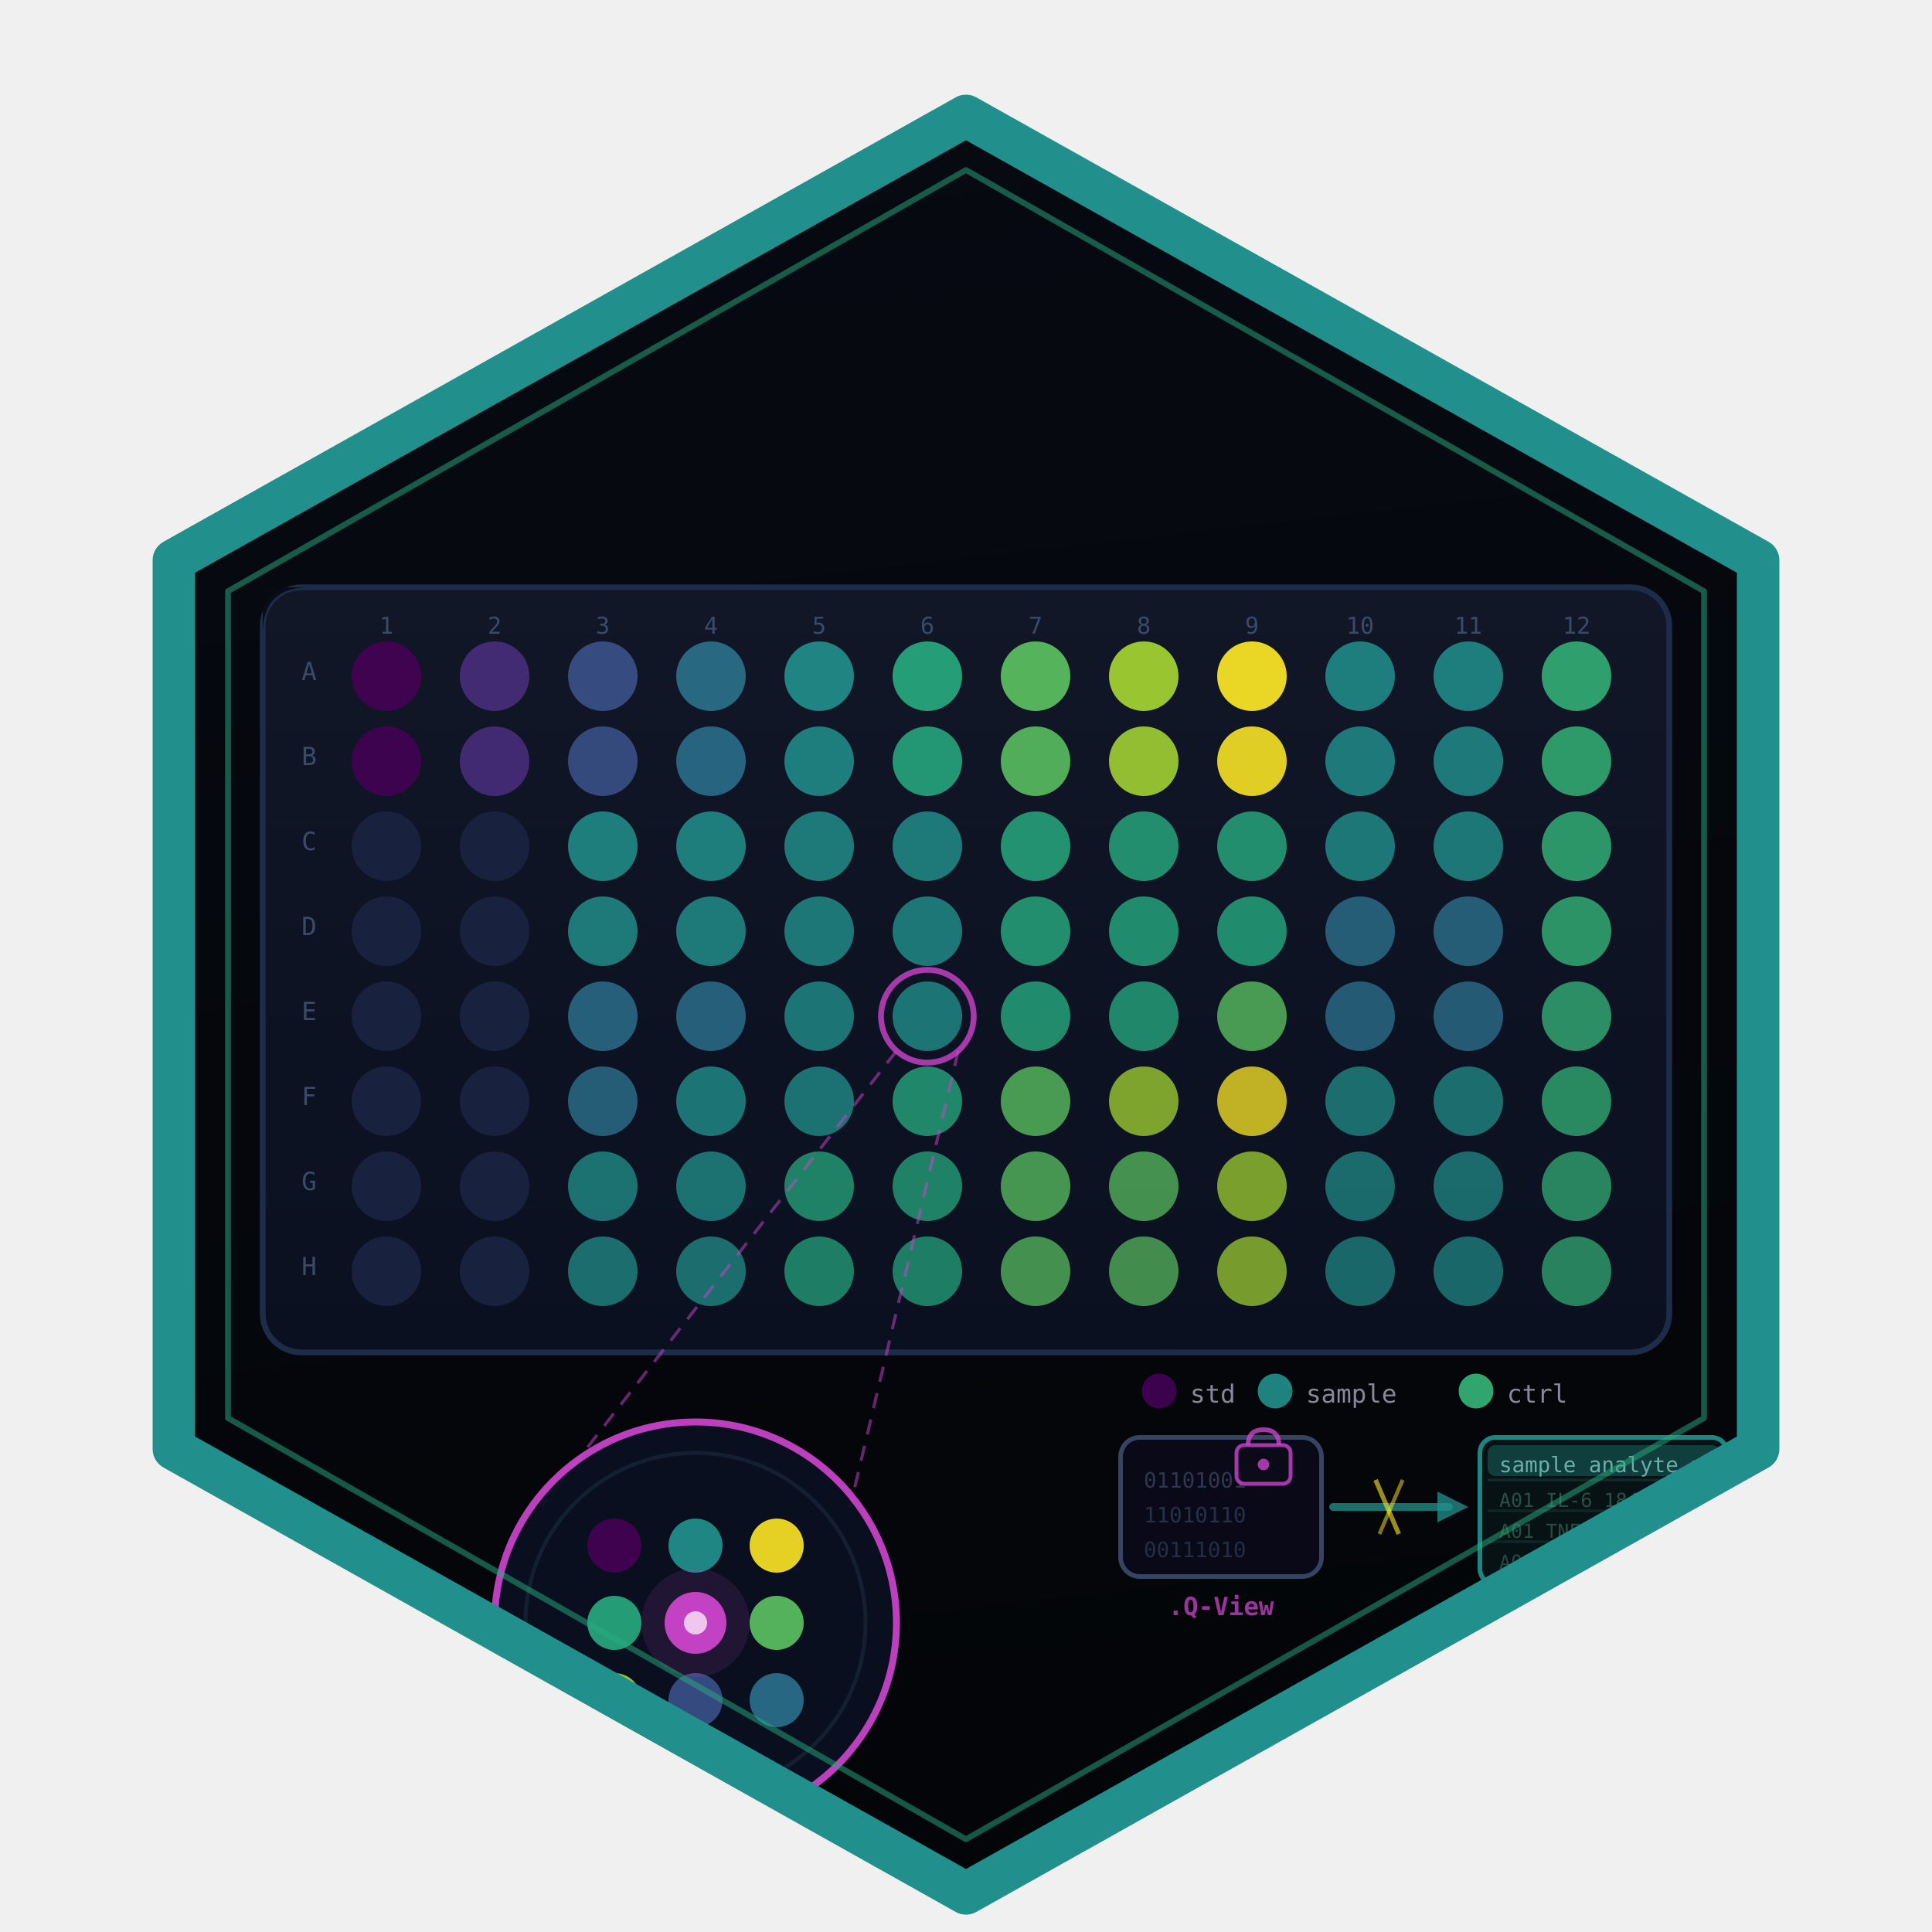
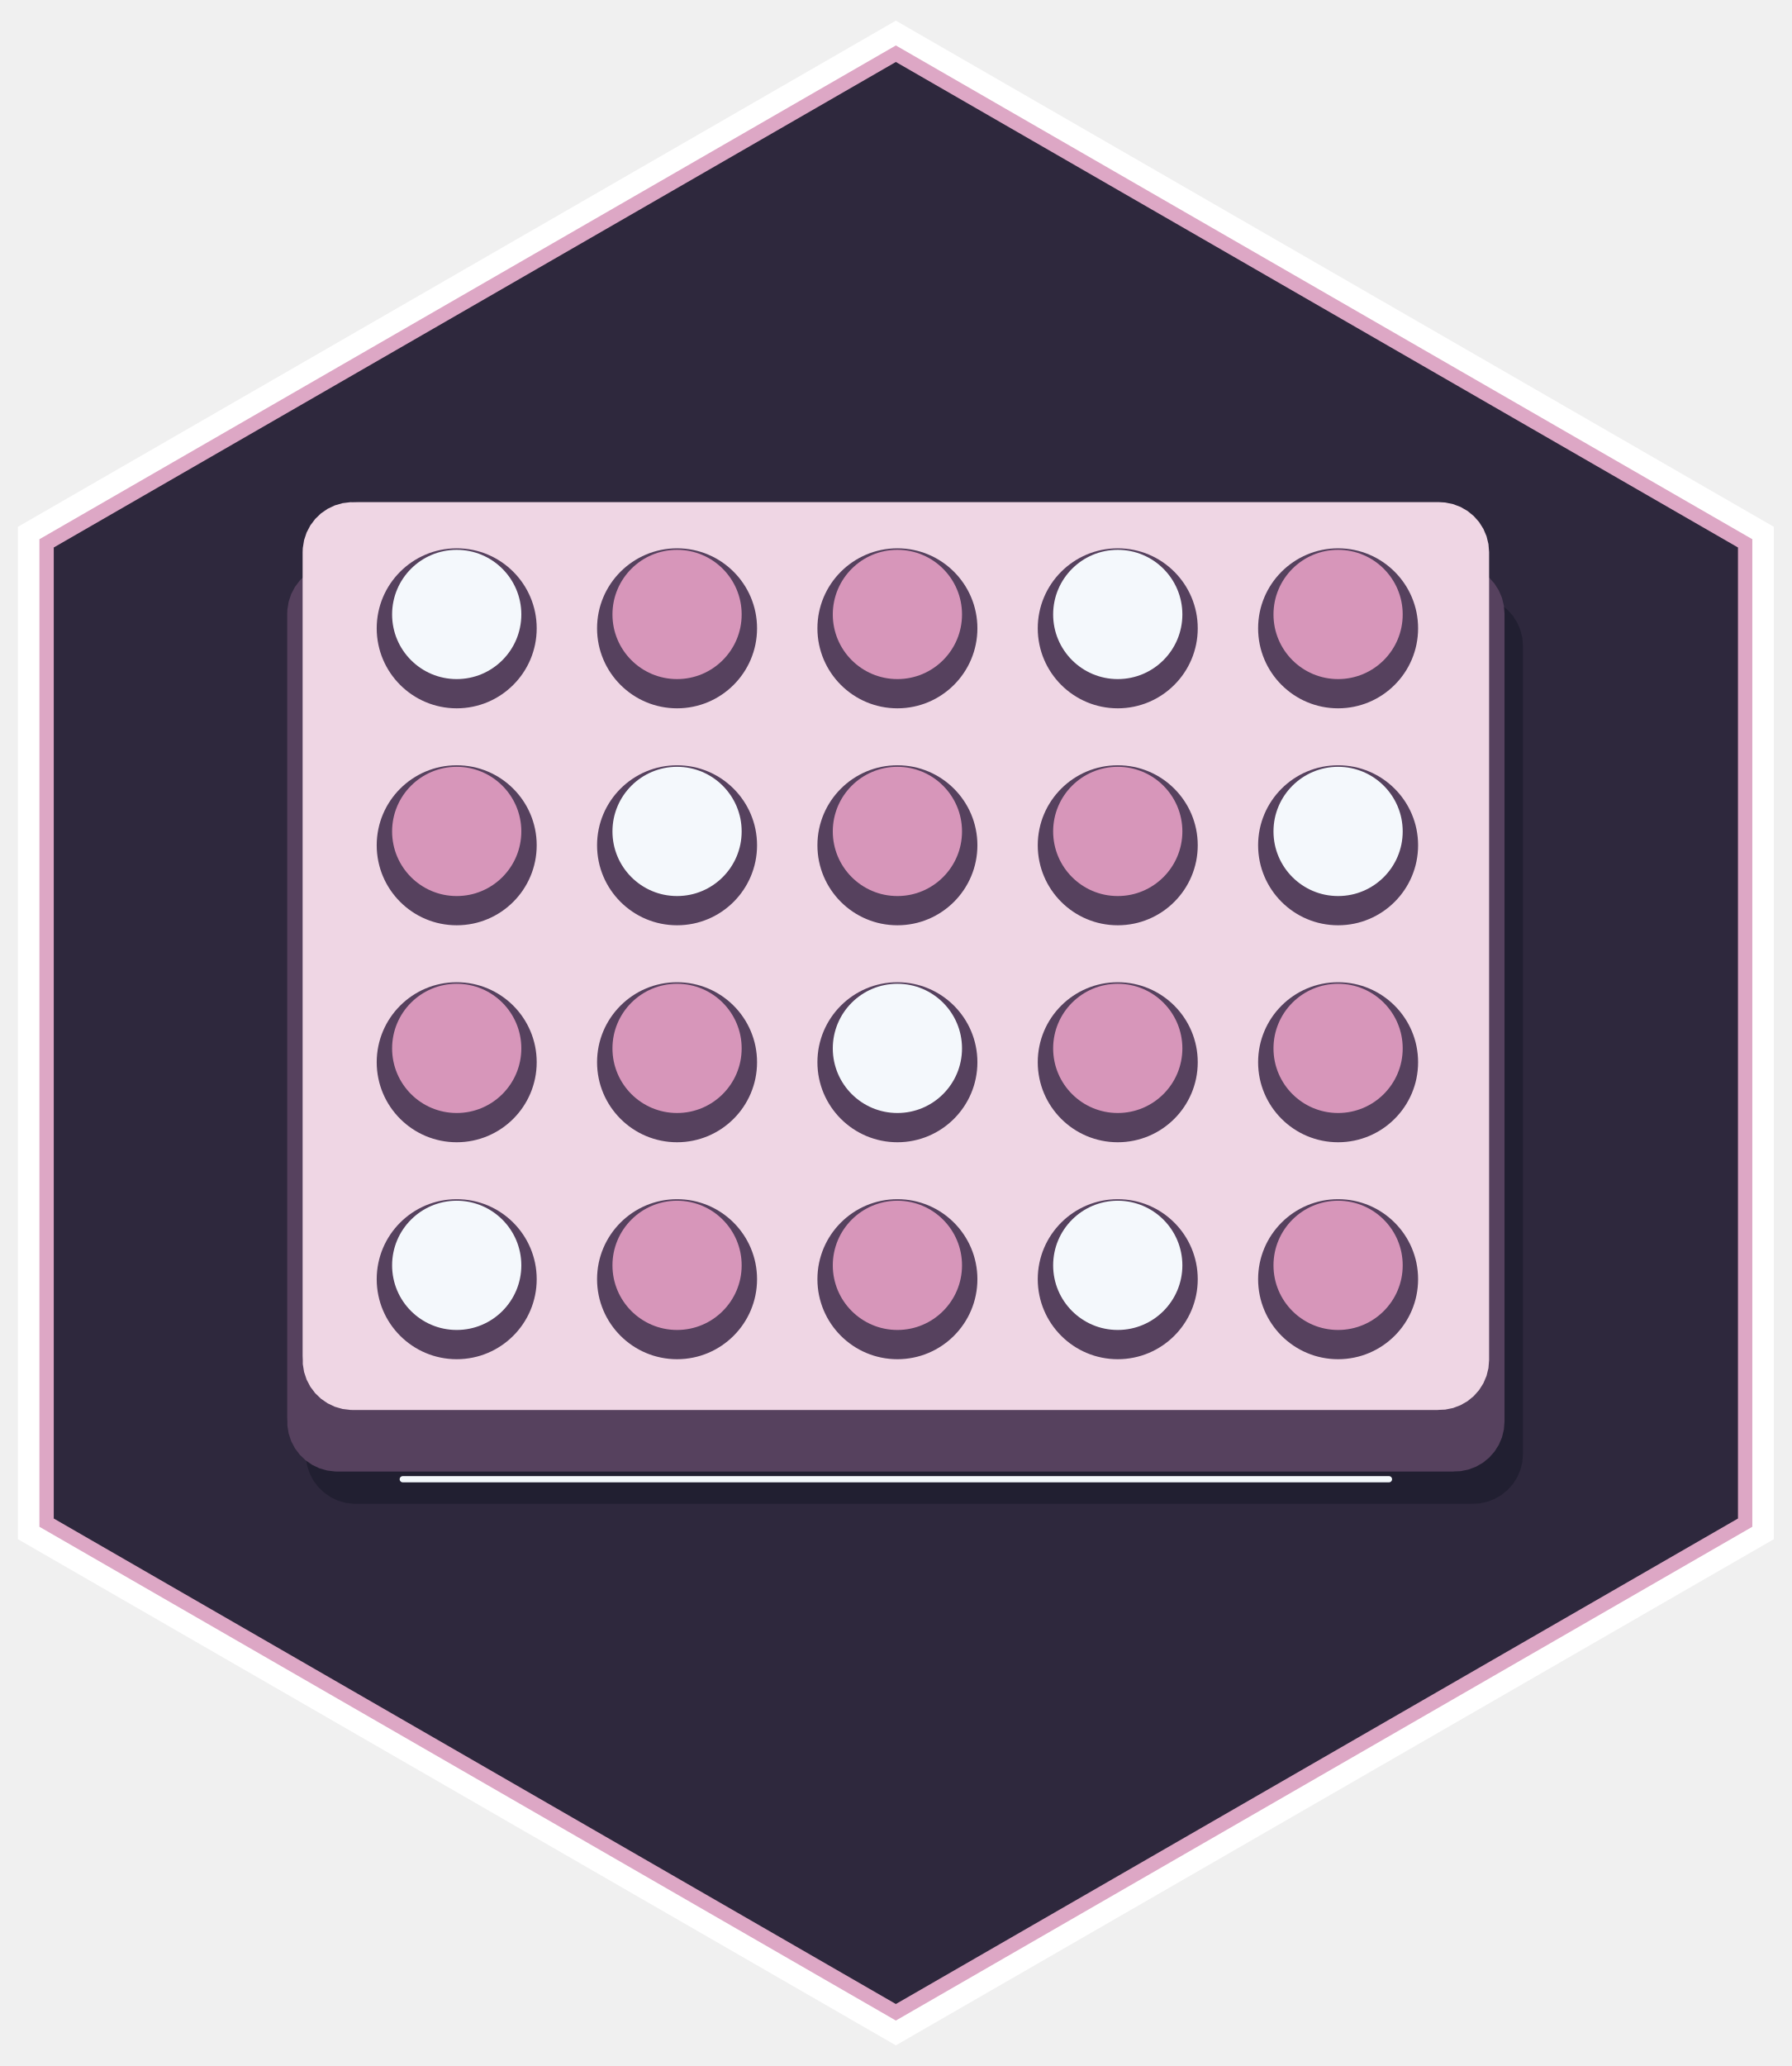
- <svg xmlns="http://www.w3.org/2000/svg" width="500" height="500" viewBox="0 0 500 500">
-   <defs>
-     <linearGradient id="bgqvp" x1="0" y1="0" x2="0.1" y2="1">
-       <stop offset="0%" stop-color="#070a12" />
-       <stop offset="100%" stop-color="#030508" />
-     </linearGradient>
-     <linearGradient id="plategrad" x1="0" y1="0" x2="0" y2="1">
-       <stop offset="0%" stop-color="#111828" />
-       <stop offset="100%" stop-color="#0a1020" />
-     </linearGradient>
-     <clipPath id="hexqvp">
-       <polygon points="250,30 455,145 455,375 250,490 45,375 45,145" />
-     </clipPath>
-   </defs>
-   <polygon points="250,30 455,145 455,375 250,490 45,375 45,145" fill="url(#bgqvp)" />
-   <g clip-path="url(#hexqvp)">
-     <rect x="68" y="152" width="364" height="198" rx="10" fill="url(#plategrad)" stroke="#1e2d4a" stroke-width="1.5" opacity="0.97" />
-     <path d="M 68,164 Q 68,152 80,152 L 68,152 Z" fill="#070a12" opacity="0.9" />
-     <text font-family="monospace" font-size="6.5" fill="#3a4a6a" text-anchor="middle" x="80" y="176">A</text>
-     <text font-family="monospace" font-size="6.5" fill="#3a4a6a" text-anchor="middle" x="80" y="198">B</text>
-     <text font-family="monospace" font-size="6.5" fill="#3a4a6a" text-anchor="middle" x="80" y="220">C</text>
-     <text font-family="monospace" font-size="6.5" fill="#3a4a6a" text-anchor="middle" x="80" y="242">D</text>
-     <text font-family="monospace" font-size="6.5" fill="#3a4a6a" text-anchor="middle" x="80" y="264">E</text>
-     <text font-family="monospace" font-size="6.5" fill="#3a4a6a" text-anchor="middle" x="80" y="286">F</text>
-     <text font-family="monospace" font-size="6.5" fill="#3a4a6a" text-anchor="middle" x="80" y="308">G</text>
-     <text font-family="monospace" font-size="6.5" fill="#3a4a6a" text-anchor="middle" x="80" y="330">H</text>
-     <text font-family="monospace" font-size="6" fill="#3a4a6a" text-anchor="middle" x="100" y="164">1</text>
-     <text font-family="monospace" font-size="6" fill="#3a4a6a" text-anchor="middle" x="128" y="164">2</text>
-     <text font-family="monospace" font-size="6" fill="#3a4a6a" text-anchor="middle" x="156" y="164">3</text>
-     <text font-family="monospace" font-size="6" fill="#3a4a6a" text-anchor="middle" x="184" y="164">4</text>
-     <text font-family="monospace" font-size="6" fill="#3a4a6a" text-anchor="middle" x="212" y="164">5</text>
-     <text font-family="monospace" font-size="6" fill="#3a4a6a" text-anchor="middle" x="240" y="164">6</text>
-     <text font-family="monospace" font-size="6" fill="#3a4a6a" text-anchor="middle" x="268" y="164">7</text>
-     <text font-family="monospace" font-size="6" fill="#3a4a6a" text-anchor="middle" x="296" y="164">8</text>
-     <text font-family="monospace" font-size="6" fill="#3a4a6a" text-anchor="middle" x="324" y="164">9</text>
-     <text font-family="monospace" font-size="6" fill="#3a4a6a" text-anchor="middle" x="352" y="164">10</text>
-     <text font-family="monospace" font-size="6" fill="#3a4a6a" text-anchor="middle" x="380" y="164">11</text>
-     <text font-family="monospace" font-size="6" fill="#3a4a6a" text-anchor="middle" x="408" y="164">12</text>
-     <circle cx="100" cy="175" r="9" fill="#440154" opacity="0.92" />
-     <circle cx="128" cy="175" r="9" fill="#472D7B" opacity="0.9" />
-     <circle cx="156" cy="175" r="9" fill="#3B528B" opacity="0.88" />
-     <circle cx="184" cy="175" r="9" fill="#2C728E" opacity="0.88" />
-     <circle cx="212" cy="175" r="9" fill="#21908C" opacity="0.9" />
-     <circle cx="240" cy="175" r="9" fill="#27AD81" opacity="0.9" />
-     <circle cx="268" cy="175" r="9" fill="#5DC863" opacity="0.88" />
-     <circle cx="296" cy="175" r="9" fill="#AADC32" opacity="0.88" />
-     <circle cx="324" cy="175" r="9" fill="#FDE725" opacity="0.92" />
-     <circle cx="352" cy="175" r="9" fill="#21908C" opacity="0.85" />
-     <circle cx="380" cy="175" r="9" fill="#21908C" opacity="0.85" />
-     <circle cx="408" cy="175" r="9" fill="#35B779" opacity="0.85" />
-     <circle cx="100" cy="197" r="9" fill="#440154" opacity="0.88" />
-     <circle cx="128" cy="197" r="9" fill="#472D7B" opacity="0.88" />
-     <circle cx="156" cy="197" r="9" fill="#3B528B" opacity="0.85" />
-     <circle cx="184" cy="197" r="9" fill="#2C728E" opacity="0.85" />
-     <circle cx="212" cy="197" r="9" fill="#21908C" opacity="0.85" />
-     <circle cx="240" cy="197" r="9" fill="#27AD81" opacity="0.85" />
-     <circle cx="268" cy="197" r="9" fill="#5DC863" opacity="0.85" />
-     <circle cx="296" cy="197" r="9" fill="#AADC32" opacity="0.85" />
-     <circle cx="324" cy="197" r="9" fill="#FDE725" opacity="0.88" />
-     <circle cx="352" cy="197" r="9" fill="#21908C" opacity="0.82" />
-     <circle cx="380" cy="197" r="9" fill="#21908C" opacity="0.82" />
-     <circle cx="408" cy="197" r="9" fill="#35B779" opacity="0.82" />
-     <circle cx="100" cy="219" r="9" fill="#1a2240" opacity="0.9" />
-     <circle cx="128" cy="219" r="9" fill="#1a2240" opacity="0.9" />
-     <circle cx="156" cy="219" r="9" fill="#21908C" opacity="0.85" />
-     <circle cx="184" cy="219" r="9" fill="#21908C" opacity="0.85" />
-     <circle cx="212" cy="219" r="9" fill="#21908C" opacity="0.82" />
-     <circle cx="240" cy="219" r="9" fill="#21908C" opacity="0.82" />
-     <circle cx="268" cy="219" r="9" fill="#27AD81" opacity="0.82" />
-     <circle cx="296" cy="219" r="9" fill="#27AD81" opacity="0.8" />
-     <circle cx="324" cy="219" r="9" fill="#27AD81" opacity="0.8" />
-     <circle cx="352" cy="219" r="9" fill="#21908C" opacity="0.8" />
-     <circle cx="380" cy="219" r="9" fill="#21908C" opacity="0.8" />
-     <circle cx="408" cy="219" r="9" fill="#35B779" opacity="0.8" />
-     <circle cx="100" cy="241" r="9" fill="#1a2240" opacity="0.9" />
-     <circle cx="128" cy="241" r="9" fill="#1a2240" opacity="0.9" />
-     <circle cx="156" cy="241" r="9" fill="#21908C" opacity="0.82" />
-     <circle cx="184" cy="241" r="9" fill="#21908C" opacity="0.82" />
-     <circle cx="212" cy="241" r="9" fill="#21908C" opacity="0.8" />
-     <circle cx="240" cy="241" r="9" fill="#21908C" opacity="0.8" />
-     <circle cx="268" cy="241" r="9" fill="#27AD81" opacity="0.8" />
-     <circle cx="296" cy="241" r="9" fill="#27AD81" opacity="0.78" />
-     <circle cx="324" cy="241" r="9" fill="#27AD81" opacity="0.78" />
-     <circle cx="352" cy="241" r="9" fill="#2C728E" opacity="0.78" />
-     <circle cx="380" cy="241" r="9" fill="#2C728E" opacity="0.78" />
-     <circle cx="408" cy="241" r="9" fill="#35B779" opacity="0.78" />
-     <circle cx="100" cy="263" r="9" fill="#1a2240" opacity="0.9" />
-     <circle cx="128" cy="263" r="9" fill="#1a2240" opacity="0.9" />
-     <circle cx="156" cy="263" r="9" fill="#2C728E" opacity="0.8" />
-     <circle cx="184" cy="263" r="9" fill="#2C728E" opacity="0.8" />
-     <circle cx="212" cy="263" r="9" fill="#21908C" opacity="0.78" />
-     <circle cx="240" cy="263" r="9" fill="#21908C" opacity="0.78" />
-     <circle cx="268" cy="263" r="9" fill="#27AD81" opacity="0.78" />
-     <circle cx="296" cy="263" r="9" fill="#27AD81" opacity="0.75" />
-     <circle cx="324" cy="263" r="9" fill="#5DC863" opacity="0.75" />
-     <circle cx="352" cy="263" r="9" fill="#2C728E" opacity="0.75" />
-     <circle cx="380" cy="263" r="9" fill="#2C728E" opacity="0.75" />
-     <circle cx="408" cy="263" r="9" fill="#35B779" opacity="0.75" />
-     <circle cx="100" cy="285" r="9" fill="#1a2240" opacity="0.9" />
-     <circle cx="128" cy="285" r="9" fill="#1a2240" opacity="0.9" />
-     <circle cx="156" cy="285" r="9" fill="#2C728E" opacity="0.78" />
-     <circle cx="184" cy="285" r="9" fill="#21908C" opacity="0.78" />
-     <circle cx="212" cy="285" r="9" fill="#21908C" opacity="0.75" />
-     <circle cx="240" cy="285" r="9" fill="#27AD81" opacity="0.75" />
-     <circle cx="268" cy="285" r="9" fill="#5DC863" opacity="0.75" />
-     <circle cx="296" cy="285" r="9" fill="#AADC32" opacity="0.72" />
-     <circle cx="324" cy="285" r="9" fill="#FDE725" opacity="0.75" />
-     <circle cx="352" cy="285" r="9" fill="#21908C" opacity="0.72" />
-     <circle cx="380" cy="285" r="9" fill="#21908C" opacity="0.72" />
-     <circle cx="408" cy="285" r="9" fill="#35B779" opacity="0.72" />
-     <circle cx="100" cy="307" r="9" fill="#1a2240" opacity="0.9" />
-     <circle cx="128" cy="307" r="9" fill="#1a2240" opacity="0.9" />
-     <circle cx="156" cy="307" r="9" fill="#21908C" opacity="0.75" />
-     <circle cx="184" cy="307" r="9" fill="#21908C" opacity="0.75" />
-     <circle cx="212" cy="307" r="9" fill="#27AD81" opacity="0.72" />
-     <circle cx="240" cy="307" r="9" fill="#27AD81" opacity="0.72" />
-     <circle cx="268" cy="307" r="9" fill="#5DC863" opacity="0.72" />
-     <circle cx="296" cy="307" r="9" fill="#5DC863" opacity="0.7" />
-     <circle cx="324" cy="307" r="9" fill="#AADC32" opacity="0.7" />
-     <circle cx="352" cy="307" r="9" fill="#21908C" opacity="0.7" />
-     <circle cx="380" cy="307" r="9" fill="#21908C" opacity="0.7" />
-     <circle cx="408" cy="307" r="9" fill="#35B779" opacity="0.7" />
-     <circle cx="100" cy="329" r="9" fill="#1a2240" opacity="0.9" />
-     <circle cx="128" cy="329" r="9" fill="#1a2240" opacity="0.9" />
-     <circle cx="156" cy="329" r="9" fill="#21908C" opacity="0.72" />
-     <circle cx="184" cy="329" r="9" fill="#21908C" opacity="0.72" />
-     <circle cx="212" cy="329" r="9" fill="#27AD81" opacity="0.7" />
-     <circle cx="240" cy="329" r="9" fill="#27AD81" opacity="0.7" />
-     <circle cx="268" cy="329" r="9" fill="#5DC863" opacity="0.7" />
-     <circle cx="296" cy="329" r="9" fill="#5DC863" opacity="0.68" />
-     <circle cx="324" cy="329" r="9" fill="#AADC32" opacity="0.68" />
-     <circle cx="352" cy="329" r="9" fill="#21908C" opacity="0.68" />
-     <circle cx="380" cy="329" r="9" fill="#21908C" opacity="0.68" />
-     <circle cx="408" cy="329" r="9" fill="#35B779" opacity="0.68" />
-     <circle cx="240" cy="263" r="12" fill="none" stroke="#CC44CC" stroke-width="1.5" opacity="0.8" />
-     <line x1="232" y1="272" x2="140" y2="390" stroke="#CC44CC" stroke-width="0.8" stroke-dasharray="4 3" opacity="0.5" />
-     <line x1="248" y1="272" x2="220" y2="390" stroke="#CC44CC" stroke-width="0.8" stroke-dasharray="4 3" opacity="0.5" />
-     <circle cx="180" cy="420" r="52" fill="#0a1020" stroke="#CC44CC" stroke-width="1.8" opacity="0.92" />
-     <circle cx="180" cy="420" r="44" fill="none" stroke="#1a2a40" stroke-width="1" opacity="0.6" />
-     <circle cx="159" cy="400" r="7" fill="#440154" opacity="0.9" />
-     <circle cx="180" cy="400" r="7" fill="#21908C" opacity="0.92" />
-     <circle cx="201" cy="400" r="7" fill="#FDE725" opacity="0.9" />
-     <circle cx="159" cy="420" r="7" fill="#27AD81" opacity="0.9" />
-     <circle cx="180" cy="420" r="8" fill="#CC44CC" opacity="0.95" />
-     <circle cx="201" cy="420" r="7" fill="#5DC863" opacity="0.88" />
-     <circle cx="159" cy="440" r="7" fill="#AADC32" opacity="0.88" />
-     <circle cx="180" cy="440" r="7" fill="#3B528B" opacity="0.88" />
-     <circle cx="201" cy="440" r="7" fill="#2C728E" opacity="0.88" />
-     <circle cx="180" cy="420" r="14" fill="#CC44CC" opacity="0.12" />
-     <circle cx="180" cy="420" r="3" fill="#ffffff" opacity="0.7" />
-     <text font-family="monospace" font-size="7" fill="#CC44CC" opacity="0.7" text-anchor="middle" x="180" y="480">E6 · 9-plex</text>
-     <rect x="290" y="372" width="52" height="36" rx="5" fill="#0a0a18" stroke="#3a4a6a" stroke-width="1.2" opacity="0.92" />
-     <text font-family="monospace" font-size="5.5" fill="#3a4a6a" opacity="0.7" x="296" y="385">01101001</text>
-     <text font-family="monospace" font-size="5.5" fill="#3a4a6a" opacity="0.6" x="296" y="394">11010110</text>
-     <text font-family="monospace" font-size="5.5" fill="#3a4a6a" opacity="0.55" x="296" y="403">00111010</text>
-     <rect x="320" y="374" width="14" height="10" rx="2" fill="#0a0a18" stroke="#CC44CC" stroke-width="1" opacity="0.8" />
-     <path d="M 323,374 Q 323,370 327,370 Q 331,370 331,374" fill="none" stroke="#CC44CC" stroke-width="1.2" opacity="0.8" />
-     <circle cx="327" cy="379" r="1.5" fill="#CC44CC" opacity="0.8" />
-     <text font-family="monospace" font-size="6.5" font-weight="700" fill="#CC44CC" opacity="0.75" text-anchor="middle" x="316" y="418">.Q-View</text>
-     <line x1="345" y1="390" x2="375" y2="390" stroke="#21908C" stroke-width="2" stroke-linecap="round" opacity="0.75" />
-     <polygon points="372,386 380,390 372,394" fill="#21908C" opacity="0.75" />
-     <line x1="356" y1="383" x2="362" y2="397" stroke="#FDE725" stroke-width="1.2" opacity="0.6" />
-     <line x1="363" y1="383" x2="357" y2="397" stroke="#FDE725" stroke-width="1" opacity="0.5" />
-     <rect x="383" y="372" width="64" height="38" rx="4" fill="#061414" stroke="#21908C" stroke-width="1.2" opacity="0.92" />
-     <rect x="385" y="374" width="60" height="8" rx="2" fill="#21908C" opacity="0.35" />
-     <text font-family="monospace" font-size="5.5" fill="#80CBC4" opacity="0.8" x="388" y="381">sample analyte value</text>
-     <line x1="385" y1="383" x2="445" y2="383" stroke="#1a3a3a" stroke-width="0.7" opacity="0.6" />
-     <text font-family="monospace" font-size="5" fill="#3a6a5a" opacity="0.7" x="388" y="390">A01    IL-6    1842</text>
-     <line x1="385" y1="391" x2="445" y2="391" stroke="#1a3a3a" stroke-width="0.7" opacity="0.5" />
-     <text font-family="monospace" font-size="5" fill="#3a6a5a" opacity="0.65" x="388" y="398">A01   TNF-α    304</text>
-     <line x1="385" y1="399" x2="445" y2="399" stroke="#1a3a3a" stroke-width="0.7" opacity="0.5" />
-     <text font-family="monospace" font-size="5" fill="#3a6a5a" opacity="0.6" x="388" y="406">A02    IL-6    2104</text>
-     <text font-family="monospace" font-size="6.5" font-weight="700" fill="#21908C" opacity="0.7" text-anchor="middle" x="415" y="420">tibble</text>
-     <circle cx="300" cy="360" r="4.5" fill="#440154" opacity="0.9" />
-     <text font-family="monospace" font-size="6.5" fill="#888899" x="308" y="363">std</text>
-     <circle cx="330" cy="360" r="4.5" fill="#21908C" opacity="0.9" />
-     <text font-family="monospace" font-size="6.5" fill="#888899" x="338" y="363">sample</text>
-     <circle cx="382" cy="360" r="4.5" fill="#35B779" opacity="0.9" />
-     <text font-family="monospace" font-size="6.5" fill="#888899" x="390" y="363">ctrl</text>
-   </g>
-   <polygon points="250,30 455,145 455,375 250,490 45,375 45,145" fill="none" stroke="#21908C" stroke-width="11" stroke-linejoin="round" />
-   <polygon points="250,44 441,153 441,367 250,476 59,367 59,153" fill="none" stroke="#27AD81" stroke-width="1.5" stroke-linejoin="round" opacity="0.5" />
-   <text font-family="monospace" font-weight="700" font-size="22" fill="#80CBC4" text-anchor="middle" x="250" y="545" letter-spacing="1">qviewparsR</text>
+ <svg xmlns="http://www.w3.org/2000/svg" width="432" height="498" viewBox="0 0 432 498">
+   <path fill-rule="nonzero" fill="rgb(100%, 100%, 100%)" fill-opacity="1" d="M 216 4.98 L 427.68 126.988 L 427.68 371.012 L 216 493.02 L 4.32 371.012 L 4.32 126.988 Z M 216 4.98 " />
+   <path fill-rule="nonzero" fill="rgb(86.667%, 65.49%, 77.255%)" fill-opacity="1" d="M 216 10.957 L 422.496 129.977 L 422.496 368.023 L 216 487.043 L 9.504 368.023 L 9.504 129.977 Z M 216 10.957 " />
+   <path fill-rule="nonzero" fill="rgb(18.039%, 15.686%, 23.922%)" fill-opacity="1" d="M 216 14.941 L 419.039 131.969 L 419.039 366.031 L 216 483.059 L 12.961 366.031 L 12.961 131.969 Z M 216 14.941 " />
+   <path fill-rule="nonzero" fill="rgb(1.176%, 3.922%, 7.059%)" fill-opacity="0.278" d="M 85.742 362.496 L 355.172 362.496 L 354.688 362.484 L 356.625 362.406 L 358.52 362.02 L 360.332 361.332 L 362.012 360.367 L 363.512 359.141 L 364.793 357.691 L 365.828 356.055 L 366.59 354.27 L 367.055 352.391 L 367.207 350.461 L 367.207 155.699 L 367.055 153.77 L 366.59 151.887 L 365.828 150.105 L 364.793 148.469 L 363.512 147.02 L 362.012 145.793 L 360.332 144.824 L 358.52 144.141 L 356.625 143.75 L 355.172 143.664 L 85.742 143.664 L 87.195 143.75 L 85.258 143.672 L 83.336 143.906 L 81.477 144.445 L 79.727 145.277 L 78.133 146.375 L 76.734 147.719 L 75.57 149.266 L 74.672 150.98 L 74.059 152.82 L 73.746 154.73 L 73.707 155.699 L 73.707 350.461 L 73.746 349.492 L 73.746 351.43 L 74.059 353.34 L 74.672 355.176 L 75.57 356.895 L 76.734 358.441 L 78.133 359.781 L 79.727 360.883 L 81.477 361.715 L 83.336 362.254 L 85.258 362.484 Z M 85.742 362.496 " />
+   <path fill-rule="nonzero" fill="rgb(33.725%, 25.49%, 36.863%)" fill-opacity="1" d="M 81.285 354.707 L 350.715 354.707 L 350.23 354.695 L 352.164 354.617 L 354.062 354.23 L 355.875 353.543 L 357.551 352.578 L 359.051 351.352 L 360.336 349.902 L 361.371 348.266 L 362.133 346.484 L 362.594 344.602 L 362.75 342.672 L 362.75 147.91 L 362.594 145.98 L 362.133 144.098 L 361.371 142.316 L 360.336 140.68 L 359.051 139.23 L 357.551 138.004 L 355.875 137.039 L 354.062 136.352 L 352.164 135.961 L 350.715 135.875 L 81.285 135.875 L 82.734 135.961 L 80.801 135.887 L 78.879 136.117 L 77.016 136.656 L 75.266 137.488 L 73.672 138.586 L 72.277 139.93 L 71.113 141.477 L 70.211 143.191 L 69.598 145.031 L 69.289 146.941 L 69.25 147.91 L 69.25 342.672 L 69.289 341.703 L 69.289 343.641 L 69.598 345.551 L 70.211 347.391 L 71.113 349.105 L 72.277 350.652 L 73.672 351.992 L 75.266 353.094 L 77.016 353.926 L 78.879 354.465 L 80.801 354.695 Z M 81.285 354.707 " />
+   <path fill-rule="nonzero" fill="rgb(93.725%, 83.922%, 89.412%)" fill-opacity="1" d="M 85 339.871 L 347 339.871 L 346.516 339.859 L 348.449 339.781 L 350.348 339.395 L 352.16 338.707 L 353.836 337.742 L 355.336 336.516 L 356.621 335.066 L 357.656 333.43 L 358.414 331.645 L 358.879 329.766 L 359.035 327.836 L 359.035 133.074 L 358.879 131.145 L 358.414 129.262 L 357.656 127.48 L 356.621 125.844 L 355.336 124.395 L 353.836 123.168 L 352.16 122.199 L 350.348 121.516 L 348.449 121.125 L 347 121.039 L 85 121.039 L 86.453 121.125 L 84.516 121.047 L 82.594 121.281 L 80.734 121.82 L 78.984 122.652 L 77.387 123.75 L 75.992 125.094 L 74.828 126.641 L 73.93 128.355 L 73.316 130.195 L 73.004 132.105 L 72.965 133.074 L 72.965 327.836 L 73.004 326.867 L 73.004 328.805 L 73.316 330.715 L 73.93 332.551 L 74.828 334.27 L 75.992 335.816 L 77.387 337.156 L 78.984 338.258 L 80.734 339.09 L 82.594 339.629 L 84.516 339.859 Z M 85 339.871 " />
+   <path fill-rule="nonzero" fill="rgb(33.725%, 25.49%, 36.863%)" fill-opacity="1" d="M 129.402 308.344 C 129.402 318.996 120.77 327.633 110.117 327.633 C 99.465 327.633 90.828 318.996 90.828 308.344 C 90.828 297.691 99.465 289.059 110.117 289.059 C 120.77 289.059 129.402 297.691 129.402 308.344 " />
+   <path fill-rule="nonzero" fill="rgb(95.686%, 97.255%, 98.824%)" fill-opacity="1" d="M 125.695 305.008 C 125.695 313.609 118.719 320.582 110.117 320.582 C 101.512 320.582 94.539 313.609 94.539 305.008 C 94.539 296.402 101.512 289.43 110.117 289.43 C 118.719 289.43 125.695 296.402 125.695 305.008 " />
+   <path fill-rule="nonzero" fill="rgb(33.725%, 25.49%, 36.863%)" fill-opacity="1" d="M 129.402 256.047 C 129.402 266.699 120.77 275.336 110.117 275.336 C 99.465 275.336 90.828 266.699 90.828 256.047 C 90.828 245.395 99.465 236.762 110.117 236.762 C 120.77 236.762 129.402 245.395 129.402 256.047 " />
+   <path fill-rule="nonzero" fill="rgb(84.314%, 58.824%, 72.941%)" fill-opacity="1" d="M 125.695 252.711 C 125.695 261.312 118.719 268.285 110.117 268.285 C 101.512 268.285 94.539 261.312 94.539 252.711 C 94.539 244.105 101.512 237.133 110.117 237.133 C 118.719 237.133 125.695 244.105 125.695 252.711 " />
+   <path fill-rule="nonzero" fill="rgb(33.725%, 25.49%, 36.863%)" fill-opacity="1" d="M 129.402 203.75 C 129.402 214.402 120.77 223.035 110.117 223.035 C 99.465 223.035 90.828 214.402 90.828 203.75 C 90.828 193.098 99.465 184.465 110.117 184.465 C 120.77 184.465 129.402 193.098 129.402 203.75 " />
+   <path fill-rule="nonzero" fill="rgb(84.314%, 58.824%, 72.941%)" fill-opacity="1" d="M 125.695 200.41 C 125.695 209.016 118.719 215.988 110.117 215.988 C 101.512 215.988 94.539 209.016 94.539 200.41 C 94.539 191.809 101.512 184.836 110.117 184.836 C 118.719 184.836 125.695 191.809 125.695 200.41 " />
+   <path fill-rule="nonzero" fill="rgb(33.725%, 25.49%, 36.863%)" fill-opacity="1" d="M 129.402 151.453 C 129.402 162.105 120.77 170.738 110.117 170.738 C 99.465 170.738 90.828 162.105 90.828 151.453 C 90.828 140.801 99.465 132.168 110.117 132.168 C 120.77 132.168 129.402 140.801 129.402 151.453 " />
+   <path fill-rule="nonzero" fill="rgb(95.686%, 97.255%, 98.824%)" fill-opacity="1" d="M 125.695 148.113 C 125.695 156.719 118.719 163.691 110.117 163.691 C 101.512 163.691 94.539 156.719 94.539 148.113 C 94.539 139.512 101.512 132.535 110.117 132.535 C 118.719 132.535 125.695 139.512 125.695 148.113 " />
+   <path fill-rule="nonzero" fill="rgb(33.725%, 25.49%, 36.863%)" fill-opacity="1" d="M 182.531 308.344 C 182.531 318.996 173.895 327.633 163.246 327.633 C 152.594 327.633 143.957 318.996 143.957 308.344 C 143.957 297.691 152.594 289.059 163.246 289.059 C 173.895 289.059 182.531 297.691 182.531 308.344 " />
+   <path fill-rule="nonzero" fill="rgb(84.314%, 58.824%, 72.941%)" fill-opacity="1" d="M 178.82 305.008 C 178.82 313.609 171.848 320.582 163.246 320.582 C 154.641 320.582 147.668 313.609 147.668 305.008 C 147.668 296.402 154.641 289.43 163.246 289.43 C 171.848 289.43 178.82 296.402 178.82 305.008 " />
+   <path fill-rule="nonzero" fill="rgb(33.725%, 25.49%, 36.863%)" fill-opacity="1" d="M 182.531 256.047 C 182.531 266.699 173.895 275.336 163.246 275.336 C 152.594 275.336 143.957 266.699 143.957 256.047 C 143.957 245.395 152.594 236.762 163.246 236.762 C 173.895 236.762 182.531 245.395 182.531 256.047 " />
+   <path fill-rule="nonzero" fill="rgb(84.314%, 58.824%, 72.941%)" fill-opacity="1" d="M 178.82 252.711 C 178.82 261.312 171.848 268.285 163.246 268.285 C 154.641 268.285 147.668 261.312 147.668 252.711 C 147.668 244.105 154.641 237.133 163.246 237.133 C 171.848 237.133 178.82 244.105 178.82 252.711 " />
+   <path fill-rule="nonzero" fill="rgb(33.725%, 25.49%, 36.863%)" fill-opacity="1" d="M 182.531 203.75 C 182.531 214.402 173.895 223.035 163.246 223.035 C 152.594 223.035 143.957 214.402 143.957 203.75 C 143.957 193.098 152.594 184.465 163.246 184.465 C 173.895 184.465 182.531 193.098 182.531 203.75 " />
+   <path fill-rule="nonzero" fill="rgb(95.686%, 97.255%, 98.824%)" fill-opacity="1" d="M 178.82 200.41 C 178.82 209.016 171.848 215.988 163.246 215.988 C 154.641 215.988 147.668 209.016 147.668 200.41 C 147.668 191.809 154.641 184.836 163.246 184.836 C 171.848 184.836 178.82 191.809 178.82 200.41 " />
+   <path fill-rule="nonzero" fill="rgb(33.725%, 25.49%, 36.863%)" fill-opacity="1" d="M 182.531 151.453 C 182.531 162.105 173.895 170.738 163.246 170.738 C 152.594 170.738 143.957 162.105 143.957 151.453 C 143.957 140.801 152.594 132.168 163.246 132.168 C 173.895 132.168 182.531 140.801 182.531 151.453 " />
+   <path fill-rule="nonzero" fill="rgb(84.314%, 58.824%, 72.941%)" fill-opacity="1" d="M 178.82 148.113 C 178.82 156.719 171.848 163.691 163.246 163.691 C 154.641 163.691 147.668 156.719 147.668 148.113 C 147.668 139.512 154.641 132.535 163.246 132.535 C 171.848 132.535 178.82 139.512 178.82 148.113 " />
+   <path fill-rule="nonzero" fill="rgb(33.725%, 25.49%, 36.863%)" fill-opacity="1" d="M 235.66 308.344 C 235.66 318.996 227.023 327.633 216.371 327.633 C 205.719 327.633 197.086 318.996 197.086 308.344 C 197.086 297.691 205.719 289.059 216.371 289.059 C 227.023 289.059 235.66 297.691 235.66 308.344 " />
+   <path fill-rule="nonzero" fill="rgb(84.314%, 58.824%, 72.941%)" fill-opacity="1" d="M 231.949 305.008 C 231.949 313.609 224.977 320.582 216.371 320.582 C 207.77 320.582 200.793 313.609 200.793 305.008 C 200.793 296.402 207.77 289.43 216.371 289.43 C 224.977 289.43 231.949 296.402 231.949 305.008 " />
+   <path fill-rule="nonzero" fill="rgb(33.725%, 25.49%, 36.863%)" fill-opacity="1" d="M 235.66 256.047 C 235.66 266.699 227.023 275.336 216.371 275.336 C 205.719 275.336 197.086 266.699 197.086 256.047 C 197.086 245.395 205.719 236.762 216.371 236.762 C 227.023 236.762 235.66 245.395 235.66 256.047 " />
+   <path fill-rule="nonzero" fill="rgb(95.686%, 97.255%, 98.824%)" fill-opacity="1" d="M 231.949 252.711 C 231.949 261.312 224.977 268.285 216.371 268.285 C 207.77 268.285 200.793 261.312 200.793 252.711 C 200.793 244.105 207.77 237.133 216.371 237.133 C 224.977 237.133 231.949 244.105 231.949 252.711 " />
+   <path fill-rule="nonzero" fill="rgb(33.725%, 25.49%, 36.863%)" fill-opacity="1" d="M 235.66 203.75 C 235.66 214.402 227.023 223.035 216.371 223.035 C 205.719 223.035 197.086 214.402 197.086 203.75 C 197.086 193.098 205.719 184.465 216.371 184.465 C 227.023 184.465 235.66 193.098 235.66 203.75 " />
+   <path fill-rule="nonzero" fill="rgb(84.314%, 58.824%, 72.941%)" fill-opacity="1" d="M 231.949 200.41 C 231.949 209.016 224.977 215.988 216.371 215.988 C 207.77 215.988 200.793 209.016 200.793 200.41 C 200.793 191.809 207.77 184.836 216.371 184.836 C 224.977 184.836 231.949 191.809 231.949 200.41 " />
+   <path fill-rule="nonzero" fill="rgb(33.725%, 25.49%, 36.863%)" fill-opacity="1" d="M 235.66 151.453 C 235.66 162.105 227.023 170.738 216.371 170.738 C 205.719 170.738 197.086 162.105 197.086 151.453 C 197.086 140.801 205.719 132.168 216.371 132.168 C 227.023 132.168 235.66 140.801 235.66 151.453 " />
+   <path fill-rule="nonzero" fill="rgb(84.314%, 58.824%, 72.941%)" fill-opacity="1" d="M 231.949 148.113 C 231.949 156.719 224.977 163.691 216.371 163.691 C 207.77 163.691 200.793 156.719 200.793 148.113 C 200.793 139.512 207.77 132.535 216.371 132.535 C 224.977 132.535 231.949 139.512 231.949 148.113 " />
+   <path fill-rule="nonzero" fill="rgb(33.725%, 25.49%, 36.863%)" fill-opacity="1" d="M 288.785 308.344 C 288.785 318.996 280.152 327.633 269.5 327.633 C 258.848 327.633 250.211 318.996 250.211 308.344 C 250.211 297.691 258.848 289.059 269.5 289.059 C 280.152 289.059 288.785 297.691 288.785 308.344 " />
+   <path fill-rule="nonzero" fill="rgb(95.686%, 97.255%, 98.824%)" fill-opacity="1" d="M 285.078 305.008 C 285.078 313.609 278.102 320.582 269.5 320.582 C 260.895 320.582 253.922 313.609 253.922 305.008 C 253.922 296.402 260.895 289.43 269.5 289.43 C 278.102 289.43 285.078 296.402 285.078 305.008 " />
+   <path fill-rule="nonzero" fill="rgb(33.725%, 25.49%, 36.863%)" fill-opacity="1" d="M 288.785 256.047 C 288.785 266.699 280.152 275.336 269.5 275.336 C 258.848 275.336 250.211 266.699 250.211 256.047 C 250.211 245.395 258.848 236.762 269.5 236.762 C 280.152 236.762 288.785 245.395 288.785 256.047 " />
+   <path fill-rule="nonzero" fill="rgb(84.314%, 58.824%, 72.941%)" fill-opacity="1" d="M 285.078 252.711 C 285.078 261.312 278.102 268.285 269.5 268.285 C 260.895 268.285 253.922 261.312 253.922 252.711 C 253.922 244.105 260.895 237.133 269.5 237.133 C 278.102 237.133 285.078 244.105 285.078 252.711 " />
+   <path fill-rule="nonzero" fill="rgb(33.725%, 25.49%, 36.863%)" fill-opacity="1" d="M 288.785 203.75 C 288.785 214.402 280.152 223.035 269.5 223.035 C 258.848 223.035 250.211 214.402 250.211 203.75 C 250.211 193.098 258.848 184.465 269.5 184.465 C 280.152 184.465 288.785 193.098 288.785 203.75 " />
+   <path fill-rule="nonzero" fill="rgb(84.314%, 58.824%, 72.941%)" fill-opacity="1" d="M 285.078 200.41 C 285.078 209.016 278.102 215.988 269.5 215.988 C 260.895 215.988 253.922 209.016 253.922 200.41 C 253.922 191.809 260.895 184.836 269.5 184.836 C 278.102 184.836 285.078 191.809 285.078 200.41 " />
+   <path fill-rule="nonzero" fill="rgb(33.725%, 25.49%, 36.863%)" fill-opacity="1" d="M 288.785 151.453 C 288.785 162.105 280.152 170.738 269.5 170.738 C 258.848 170.738 250.211 162.105 250.211 151.453 C 250.211 140.801 258.848 132.168 269.5 132.168 C 280.152 132.168 288.785 140.801 288.785 151.453 " />
+   <path fill-rule="nonzero" fill="rgb(95.686%, 97.255%, 98.824%)" fill-opacity="1" d="M 285.078 148.113 C 285.078 156.719 278.102 163.691 269.5 163.691 C 260.895 163.691 253.922 156.719 253.922 148.113 C 253.922 139.512 260.895 132.535 269.5 132.535 C 278.102 132.535 285.078 139.512 285.078 148.113 " />
+   <path fill-rule="nonzero" fill="rgb(33.725%, 25.49%, 36.863%)" fill-opacity="1" d="M 341.914 308.344 C 341.914 318.996 333.277 327.633 322.625 327.633 C 311.973 327.633 303.34 318.996 303.34 308.344 C 303.34 297.691 311.973 289.059 322.625 289.059 C 333.277 289.059 341.914 297.691 341.914 308.344 " />
+   <path fill-rule="nonzero" fill="rgb(84.314%, 58.824%, 72.941%)" fill-opacity="1" d="M 338.203 305.008 C 338.203 313.609 331.23 320.582 322.625 320.582 C 314.023 320.582 307.047 313.609 307.047 305.008 C 307.047 296.402 314.023 289.43 322.625 289.43 C 331.23 289.43 338.203 296.402 338.203 305.008 " />
+   <path fill-rule="nonzero" fill="rgb(33.725%, 25.49%, 36.863%)" fill-opacity="1" d="M 341.914 256.047 C 341.914 266.699 333.277 275.336 322.625 275.336 C 311.973 275.336 303.34 266.699 303.34 256.047 C 303.34 245.395 311.973 236.762 322.625 236.762 C 333.277 236.762 341.914 245.395 341.914 256.047 " />
+   <path fill-rule="nonzero" fill="rgb(84.314%, 58.824%, 72.941%)" fill-opacity="1" d="M 338.203 252.711 C 338.203 261.312 331.23 268.285 322.625 268.285 C 314.023 268.285 307.047 261.312 307.047 252.711 C 307.047 244.105 314.023 237.133 322.625 237.133 C 331.23 237.133 338.203 244.105 338.203 252.711 " />
+   <path fill-rule="nonzero" fill="rgb(33.725%, 25.49%, 36.863%)" fill-opacity="1" d="M 341.914 203.75 C 341.914 214.402 333.277 223.035 322.625 223.035 C 311.973 223.035 303.34 214.402 303.34 203.75 C 303.34 193.098 311.973 184.465 322.625 184.465 C 333.277 184.465 341.914 193.098 341.914 203.75 " />
+   <path fill-rule="nonzero" fill="rgb(95.686%, 97.255%, 98.824%)" fill-opacity="1" d="M 338.203 200.41 C 338.203 209.016 331.23 215.988 322.625 215.988 C 314.023 215.988 307.047 209.016 307.047 200.41 C 307.047 191.809 314.023 184.836 322.625 184.836 C 331.23 184.836 338.203 191.809 338.203 200.41 " />
+   <path fill-rule="nonzero" fill="rgb(33.725%, 25.49%, 36.863%)" fill-opacity="1" d="M 341.914 151.453 C 341.914 162.105 333.277 170.738 322.625 170.738 C 311.973 170.738 303.34 162.105 303.34 151.453 C 303.34 140.801 311.973 132.168 322.625 132.168 C 333.277 132.168 341.914 140.801 341.914 151.453 " />
+   <path fill-rule="nonzero" fill="rgb(84.314%, 58.824%, 72.941%)" fill-opacity="1" d="M 338.203 148.113 C 338.203 156.719 331.23 163.691 322.625 163.691 C 314.023 163.691 307.047 156.719 307.047 148.113 C 307.047 139.512 314.023 132.535 322.625 132.535 C 331.23 132.535 338.203 139.512 338.203 148.113 " />
+   <path fill="none" stroke-width="1.5" stroke-linecap="round" stroke-linejoin="round" stroke="rgb(95.686%, 97.255%, 98.824%)" stroke-opacity="1" stroke-miterlimit="10" d="M 97.113 356.562 L 334.887 356.562 " />
</svg>
